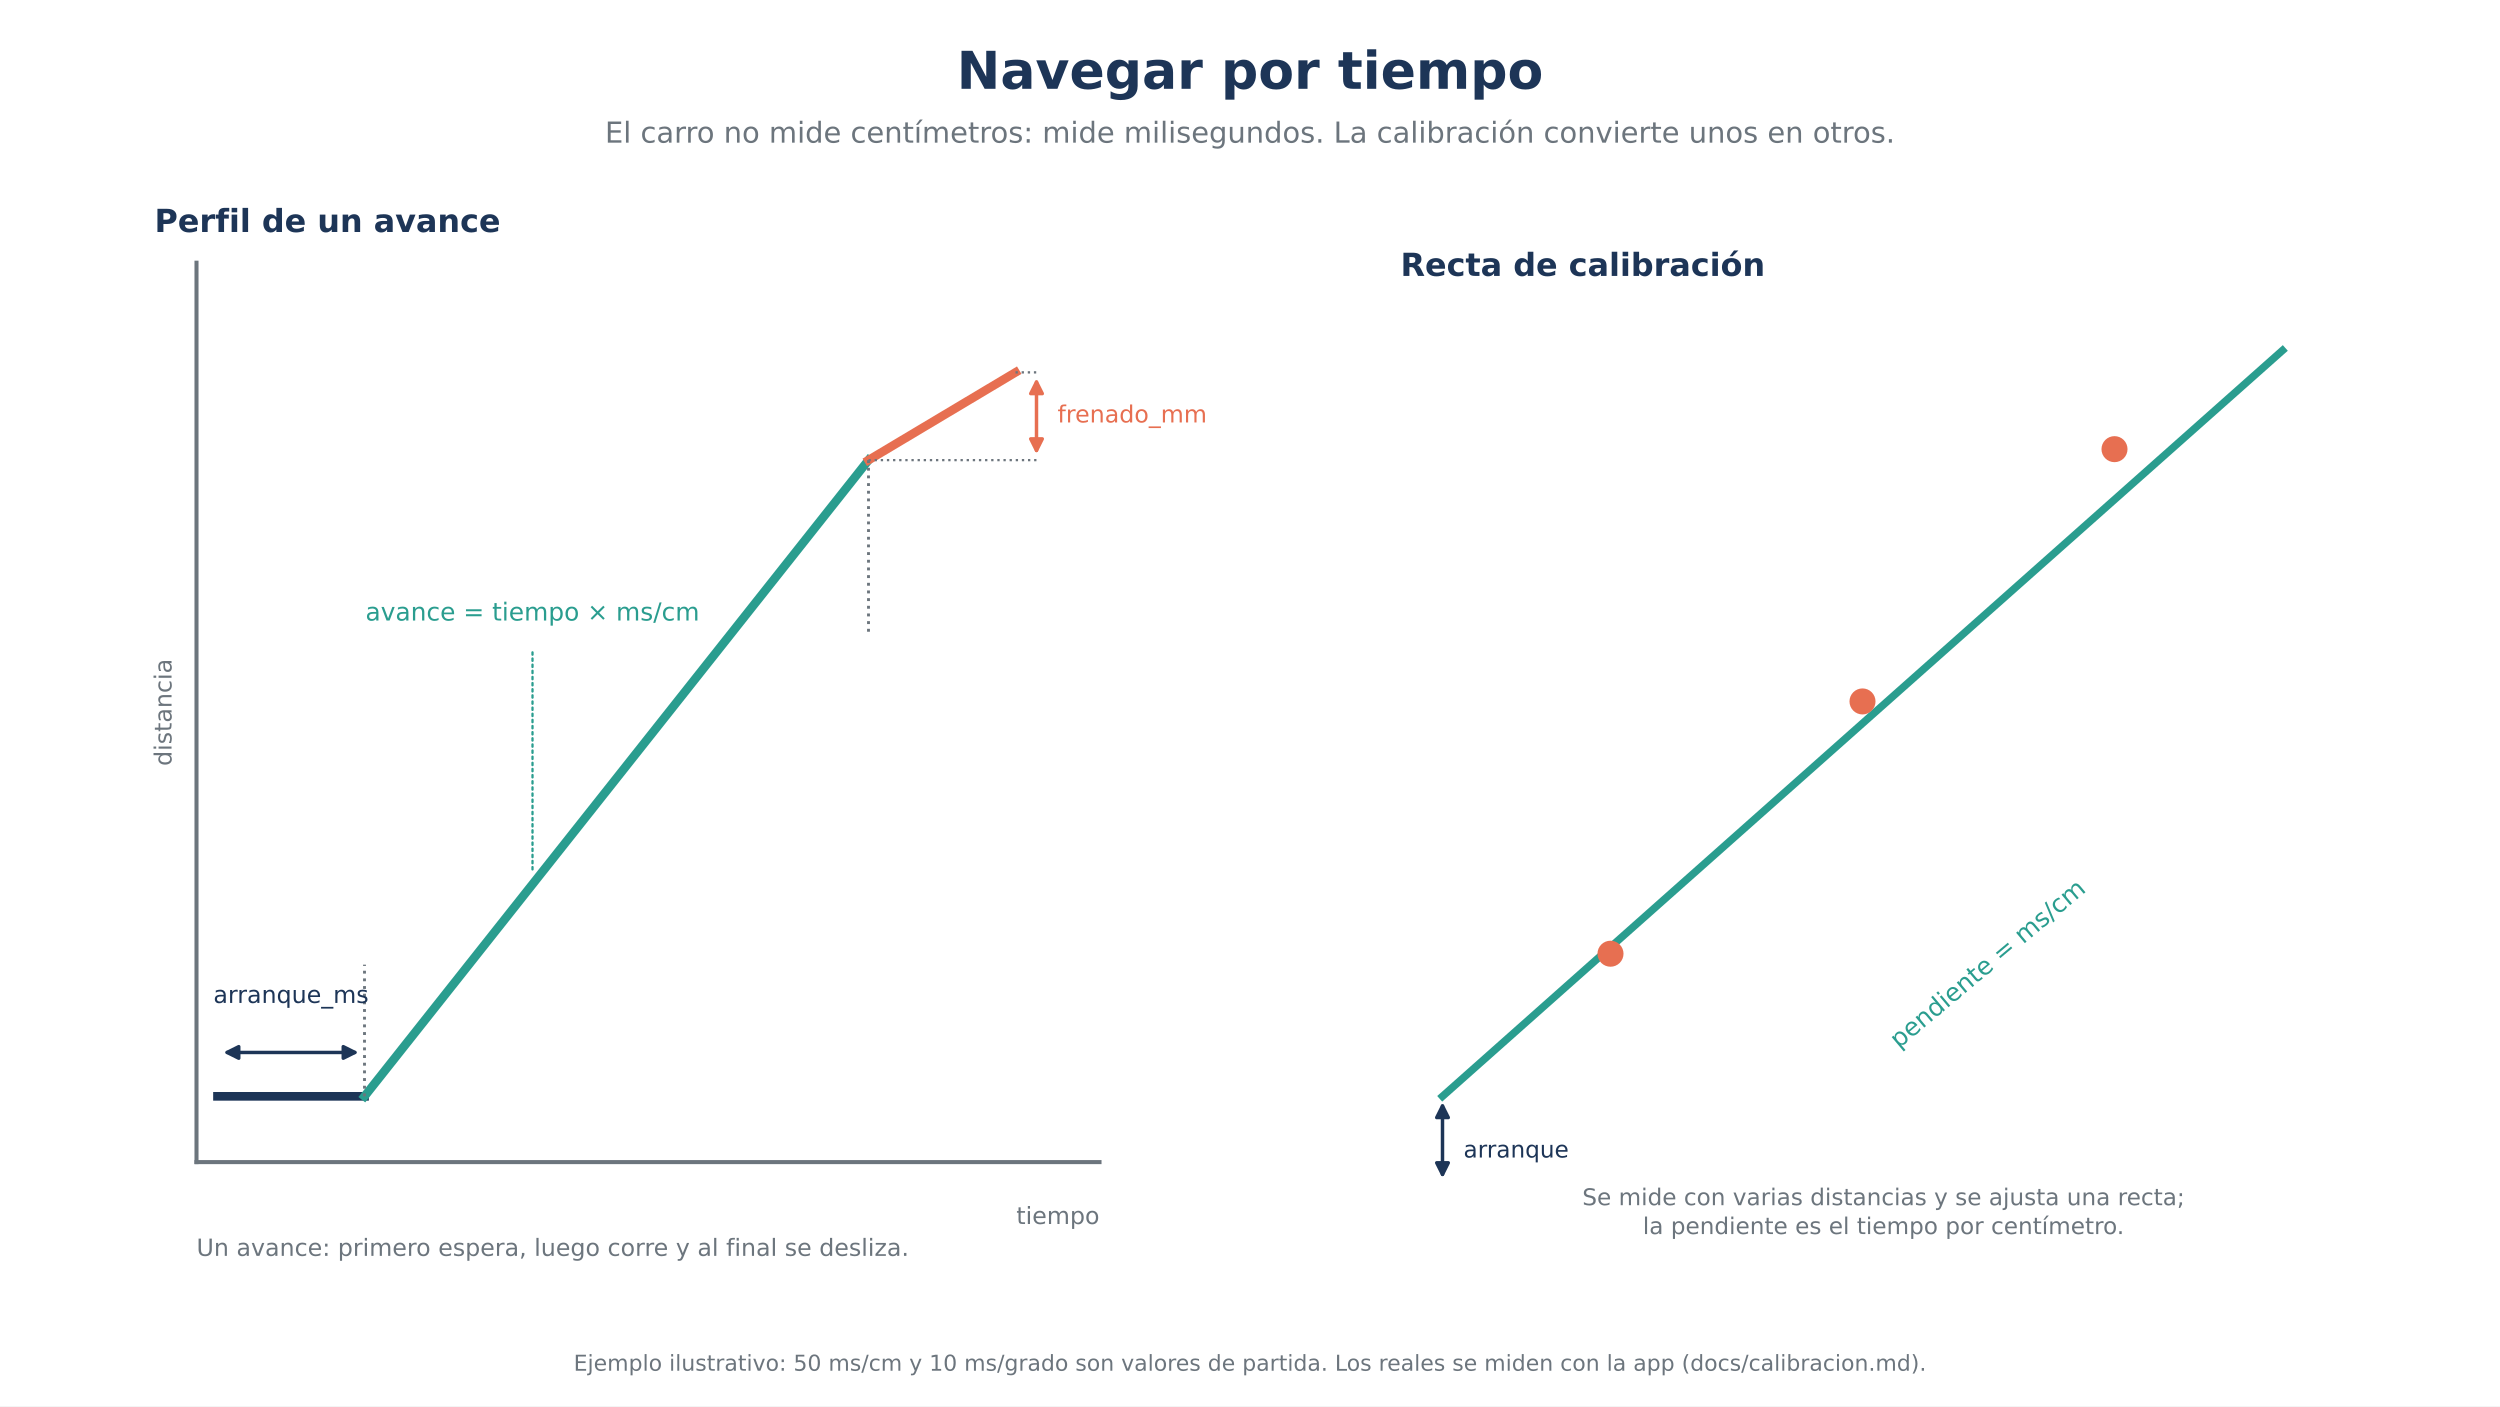
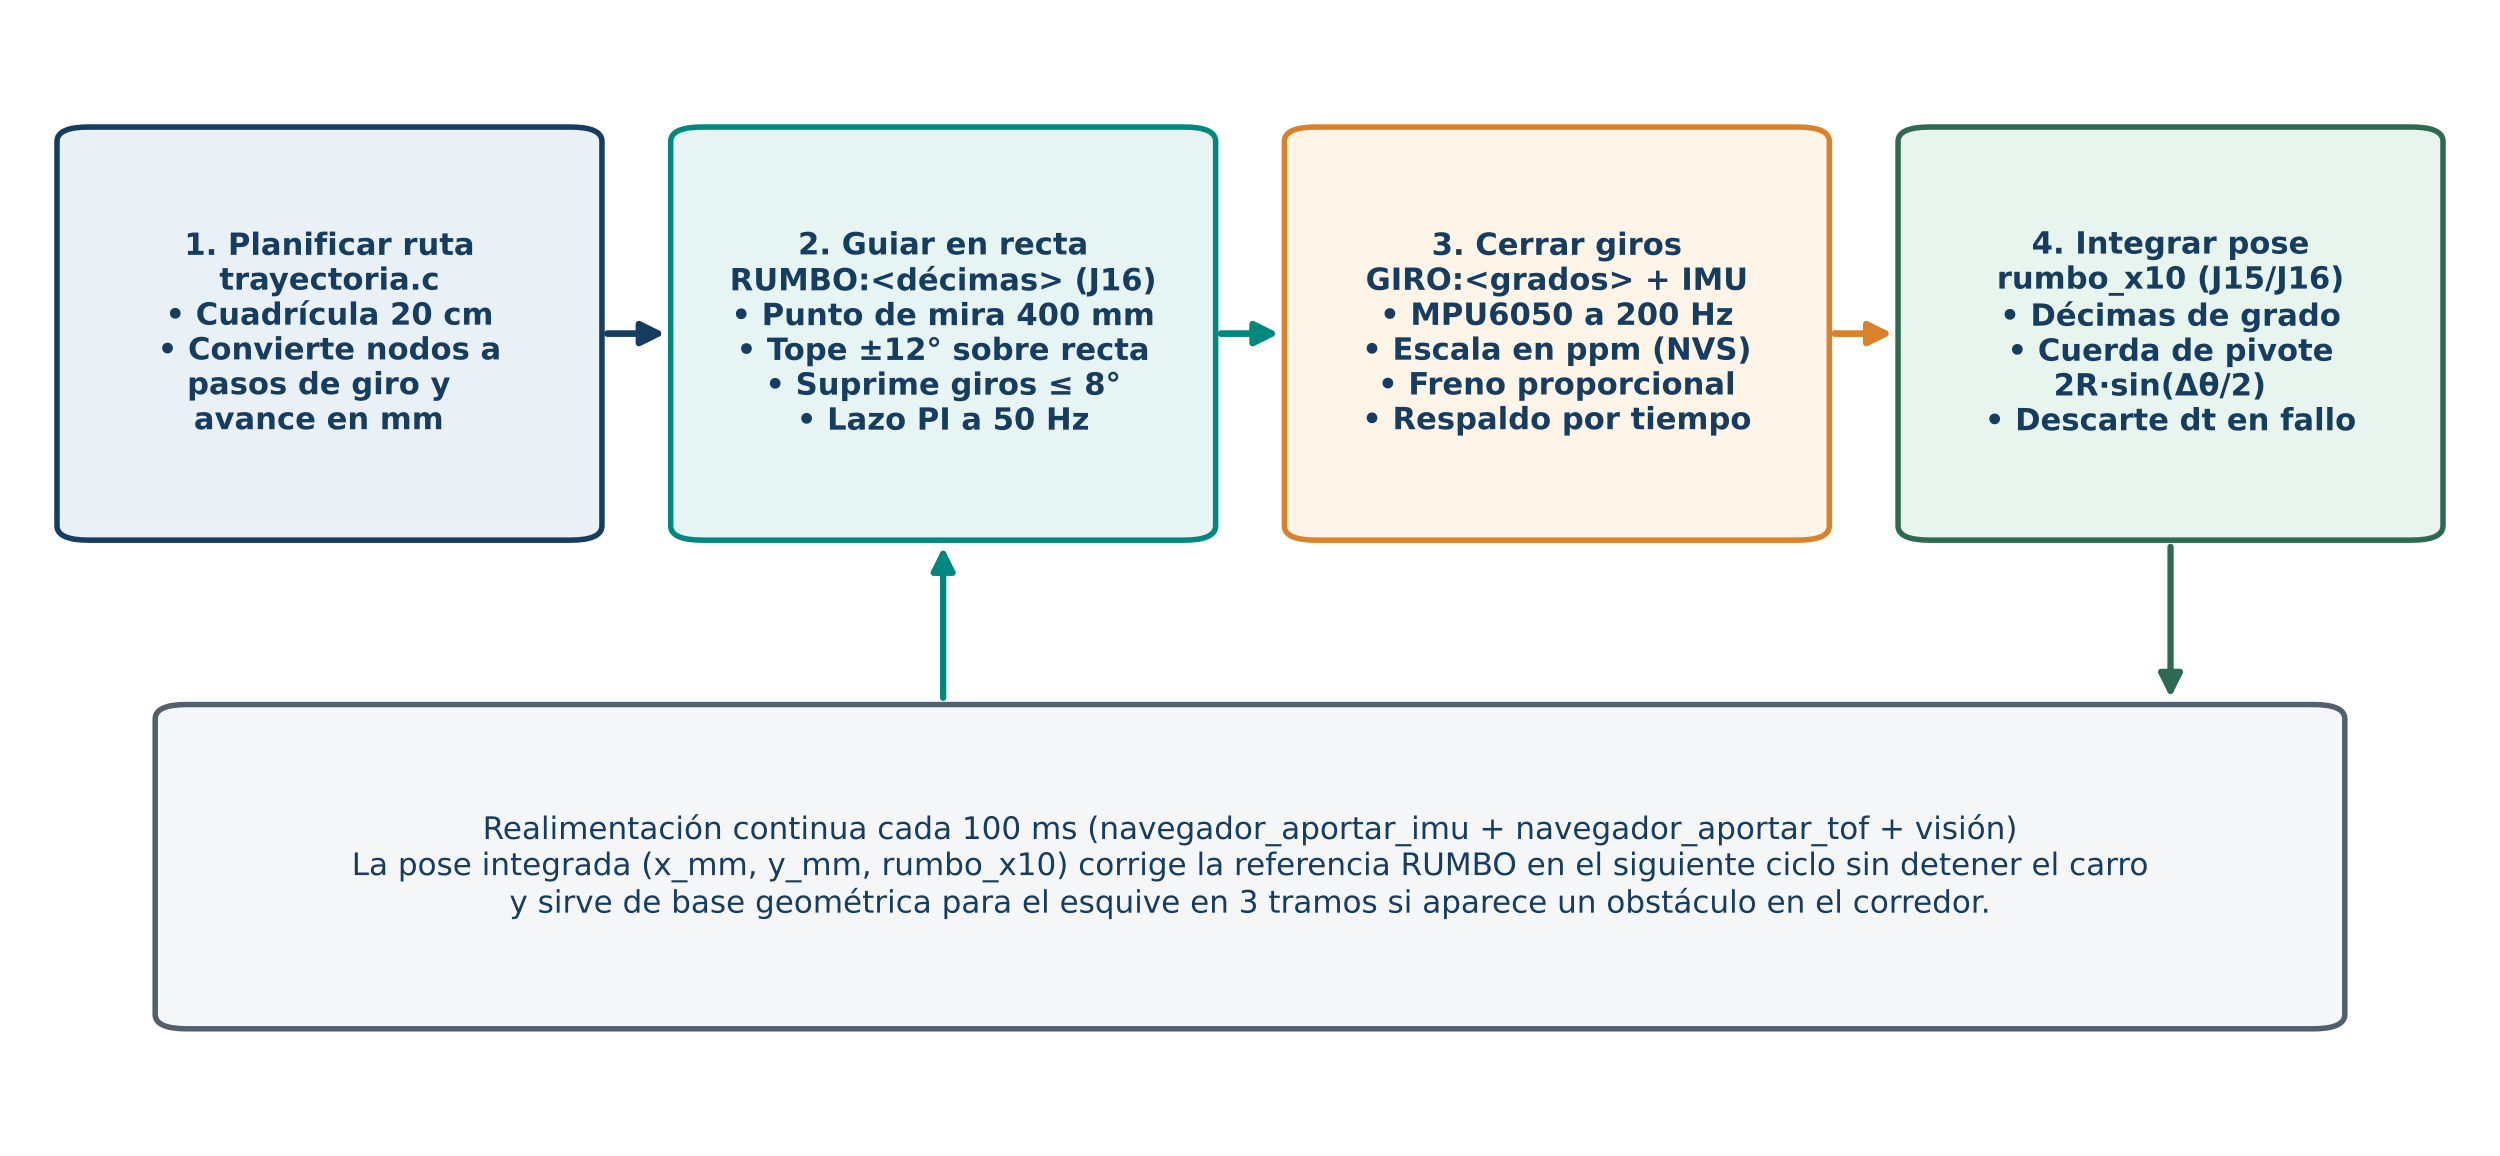
- <svg xmlns="http://www.w3.org/2000/svg" xmlns:xlink="http://www.w3.org/1999/xlink" width="864pt" height="486pt" viewBox="0 0 864 486" version="1.1">
+ <svg xmlns="http://www.w3.org/2000/svg" width="636.48pt" height="294.264pt" viewBox="0 0 636.48 294.264" version="1.1">
  <defs>
    <style type="text/css">*{stroke-linejoin: round; stroke-linecap: butt}</style>
  </defs>
  <g id="figure_1">
    <g id="patch_1">
-       <path d="M 0 486  L 864 486  L 864 0  L 0 0  z " style="fill: #ffffff" />
+       <path d="M 0 294.264  L 636.48 294.264  L 636.48 0  L 0 0  z " style="fill: #ffffff" />
    </g>
    <g id="axes_1">
-       <g id="line2d_1">
-         <path d="M 67.91 401.63  L 379.987 401.63  " clip-path="url(#pc42144fdcd)" style="fill: none; stroke: #6c757d; stroke-width: 1.4; stroke-linecap: square" />
+       <g id="patch_2">
+         <path d="M 22.634 137.519  L 145.126 137.519  Q 153.251 137.519 153.251 133.843  L 153.251 36.014  Q 153.251 32.338 145.126 32.338  L 22.634 32.338  Q 14.509 32.338 14.509 36.014  L 14.509 133.843  Q 14.509 137.519 22.634 137.519  z " clip-path="url(#p009c9afe33)" style="fill: #e9f1f7; stroke: #163c60; stroke-width: 1.4; stroke-linejoin: miter" />
      </g>
-       <g id="line2d_2">
-         <path d="M 67.91 401.63  L 67.91 90.785  " clip-path="url(#pc42144fdcd)" style="fill: none; stroke: #6c757d; stroke-width: 1.4; stroke-linecap: square" />
+       <g id="patch_3">
+         <path d="M 178.874 137.519  L 301.366 137.519  Q 309.491 137.519 309.491 133.843  L 309.491 36.014  Q 309.491 32.338 301.366 32.338  L 178.874 32.338  Q 170.749 32.338 170.749 36.014  L 170.749 133.843  Q 170.749 137.519 178.874 137.519  z " clip-path="url(#p009c9afe33)" style="fill: #e6f5f3; stroke: #00877e; stroke-width: 1.4; stroke-linejoin: miter" />
      </g>
-       <g id="line2d_3">
-         <path d="M 75.168 378.886  L 125.971 378.886  " clip-path="url(#pc42144fdcd)" style="fill: none; stroke: #1d3557; stroke-width: 3; stroke-linecap: square" />
+       <g id="patch_4">
+         <path d="M 335.114 137.519  L 457.606 137.519  Q 465.731 137.519 465.731 133.843  L 465.731 36.014  Q 465.731 32.338 457.606 32.338  L 335.114 32.338  Q 326.989 32.338 326.989 36.014  L 326.989 133.843  Q 326.989 137.519 335.114 137.519  z " clip-path="url(#p009c9afe33)" style="fill: #fef4e8; stroke: #d9822b; stroke-width: 1.4; stroke-linejoin: miter" />
      </g>
-       <g id="line2d_4">
-         <path d="M 125.971 378.886  L 300.154 159.019  " clip-path="url(#pc42144fdcd)" style="fill: none; stroke: #2a9d8f; stroke-width: 3; stroke-linecap: square" />
+       <g id="patch_5">
+         <path d="M 491.354 137.519  L 613.846 137.519  Q 621.971 137.519 621.971 133.843  L 621.971 36.014  Q 621.971 32.338 613.846 32.338  L 491.354 32.338  Q 483.229 32.338 483.229 36.014  L 483.229 133.843  Q 483.229 137.519 491.354 137.519  z " clip-path="url(#p009c9afe33)" style="fill: #e8f5ee; stroke: #2d6a4f; stroke-width: 1.4; stroke-linejoin: miter" />
      </g>
-       <g id="line2d_5">
-         <path d="M 300.154 159.019  L 350.957 128.693  " clip-path="url(#pc42144fdcd)" style="fill: none; stroke: #e76f51; stroke-width: 3; stroke-linecap: square" />
-       </g>
-       <g id="line2d_6">
-         <path d="M 125.971 378.886  L 125.971 333.396  " clip-path="url(#pc42144fdcd)" style="fill: none; stroke-dasharray: 1,1.65; stroke-dashoffset: 0; stroke: #6c757d" />
-       </g>
-       <g id="line2d_7">
-         <path d="M 300.154 159.019  L 300.154 219.672  " clip-path="url(#pc42144fdcd)" style="fill: none; stroke-dasharray: 1,1.65; stroke-dashoffset: 0; stroke: #6c757d" />
-       </g>
-       <g id="line2d_8">
-         <path d="M 300.154 159.019  L 358.214 159.019  " clip-path="url(#pc42144fdcd)" style="fill: none; stroke-dasharray: 0.8,1.32; stroke-dashoffset: 0; stroke: #6c757d; stroke-width: 0.8" />
-       </g>
-       <g id="line2d_9">
-         <path d="M 350.957 128.693  L 358.214 128.693  " clip-path="url(#pc42144fdcd)" style="fill: none; stroke-dasharray: 0.8,1.32; stroke-dashoffset: 0; stroke: #6c757d; stroke-width: 0.8" />
+       <g id="patch_6">
+         <path d="M 47.632 261.926  L 588.848 261.926  Q 596.972 261.926 596.972 258.25  L 596.972 183.04  Q 596.972 179.365 588.848 179.365  L 47.632 179.365  Q 39.508 179.365 39.508 183.04  L 39.508 258.25  Q 39.508 261.926 47.632 261.926  z " clip-path="url(#p009c9afe33)" style="fill: #f4f6f8; stroke: #52606d; stroke-width: 1.4; stroke-linejoin: miter" />
      </g>
      <g id="text_1">
-         <text style="fill: #6c757d; font: 8.2px 'DejaVu Sans'; text-anchor: end" x="379.987" y="423.024" transform="rotate(-0 379.9872 423.0243)">tiempo</text>
+         <text style="fill: #163c60; font: 700 7.8px 'DejaVu Sans'" transform="translate(46.93298 64.88762)">1. Planificar ruta</text>
+         <text style="fill: #163c60; font: 700 7.8px 'DejaVu Sans'" transform="translate(55.85423 73.74045)">trayectoria.c</text>
+         <text style="fill: #163c60; font: 700 7.8px 'DejaVu Sans'" transform="translate(42.13172 82.65422)">• Cuadrícula 20 cm</text>
+         <text style="fill: #163c60; font: 700 7.8px 'DejaVu Sans'" transform="translate(40.15917 91.50705)">• Convierte nodos a</text>
+         <text style="fill: #163c60; font: 700 7.8px 'DejaVu Sans'" transform="translate(47.6362 100.3599)">  pasos de giro y</text>
+         <text style="fill: #163c60; font: 700 7.8px 'DejaVu Sans'" transform="translate(49.36012 109.2736)">  avance en mm</text>
      </g>
      <g id="text_2">
-         <text style="fill: #6c757d; font: 8.2px 'DejaVu Sans'" transform="translate(59.28669 264.7095) rotate(-90)">distancia</text>
-       </g>
-       <g id="patch_2">
-         <path d="M 78.51 363.722  Q 100.57 363.722 122.631 363.722  " style="fill: none; stroke: #1d3557; stroke-width: 1.2; stroke-linecap: round" />
-         <path d="M 82.51 365.722  L 78.51 363.722  L 82.51 361.722  z " style="fill: #1d3557; stroke: #1d3557; stroke-width: 1.2; stroke-linecap: round" />
-         <path d="M 118.631 361.722  L 122.631 363.722  L 118.631 365.722  z " style="fill: #1d3557; stroke: #1d3557; stroke-width: 1.2; stroke-linecap: round" />
+         <text style="fill: #163c60; font: 700 7.8px 'DejaVu Sans'" transform="translate(203.1846 64.76494)">2. Guiar en recta</text>
+         <text style="fill: #163c60; font: 700 7.8px 'DejaVu Sans'" transform="translate(185.782 73.92407)">RUMBO:&lt;décimas&gt; (J16)</text>
+         <text style="fill: #163c60; font: 700 7.8px 'DejaVu Sans'" transform="translate(186.2226 82.7769)">• Punto de mira 400 mm</text>
+         <text style="fill: #163c60; font: 700 7.8px 'DejaVu Sans'" transform="translate(187.5541 91.62973)">• Tope ±12° sobre recta</text>
+         <text style="fill: #163c60; font: 700 7.8px 'DejaVu Sans'" transform="translate(194.8666 100.4826)">• Suprime giros ≤ 8°</text>
+         <text style="fill: #163c60; font: 700 7.8px 'DejaVu Sans'" transform="translate(202.8701 109.3963)">• Lazo PI a 50 Hz</text>
      </g>
      <g id="text_3">
-         <text style="fill: #1d3557; font: 8.2px 'DejaVu Sans'; text-anchor: middle" x="100.57" y="346.626" transform="rotate(-0 100.5696 346.6258)">arranque_ms</text>
+         <text style="fill: #163c60; font: 700 7.8px 'DejaVu Sans'" transform="translate(364.4885 64.88762)">3. Cerrar giros</text>
+         <text style="fill: #163c60; font: 700 7.8px 'DejaVu Sans'" transform="translate(347.6728 73.80139)">GIRO:&lt;grados&gt; + IMU</text>
+         <text style="fill: #163c60; font: 700 7.8px 'DejaVu Sans'" transform="translate(351.3692 82.71515)">• MPU6050 a 200 Hz</text>
+         <text style="fill: #163c60; font: 700 7.8px 'DejaVu Sans'" transform="translate(346.8142 91.56798)">• Escala en ppm (NVS)</text>
+         <text style="fill: #163c60; font: 700 7.8px 'DejaVu Sans'" transform="translate(350.85 100.4208)">• Freno proporcional</text>
+         <text style="fill: #163c60; font: 700 7.8px 'DejaVu Sans'" transform="translate(346.8178 109.2736)">• Respaldo por tiempo</text>
      </g>
      <g id="text_4">
-         <g id="patch_3">
-           <path d="M 126.303 218.402  L 241.761 218.402  Q 243.911 218.402 243.911 216.252  L 243.911 207.929  Q 243.911 205.779 241.761 205.779  L 126.303 205.779  Q 124.153 205.779 124.153 207.929  L 124.153 216.252  Q 124.153 218.402 126.303 218.402  z " style="fill: #ffffff; opacity: 0.95" />
-         </g>
-         <text style="fill: #2a9d8f; font: 8.6px 'DejaVu Sans'; text-anchor: middle" x="184.032" y="214.463" transform="rotate(-0 184.032 214.4635)">avance = tiempo × ms/cm</text>
-       </g>
-       <g id="patch_4">
-         <path d="M 184.032 225.46  Q 184.032 263.263 184.032 301.066  " style="fill: none; stroke-dasharray: 0.8,1.32; stroke-dashoffset: 0; stroke: #2a9d8f; stroke-width: 0.8; stroke-linecap: round" />
-       </g>
-       <g id="patch_5">
-         <path d="M 358.214 155.675  Q 358.214 143.856 358.214 132.036  " style="fill: none; stroke: #e76f51; stroke-width: 1.2; stroke-linecap: round" />
-         <path d="M 360.214 151.675  L 358.214 155.675  L 356.214 151.675  z " style="fill: #e76f51; stroke: #e76f51; stroke-width: 1.2; stroke-linecap: round" />
-         <path d="M 356.214 136.036  L 358.214 132.036  L 360.214 136.036  z " style="fill: #e76f51; stroke: #e76f51; stroke-width: 1.2; stroke-linecap: round" />
+         <text style="fill: #163c60; font: 700 7.8px 'DejaVu Sans'" transform="translate(517.2459 64.55836)">4. Integrar pose</text>
+         <text style="fill: #163c60; font: 700 7.8px 'DejaVu Sans'" transform="translate(508.3697 73.47213)">rumbo_x10 (J15/J16)</text>
+         <text style="fill: #163c60; font: 700 7.8px 'DejaVu Sans'" transform="translate(509.2308 82.92254)">• Décimas de grado</text>
+         <text style="fill: #163c60; font: 700 7.8px 'DejaVu Sans'" transform="translate(511.107 91.8363)">• Cuerda de pivote</text>
+         <text style="fill: #163c60; font: 700 7.8px 'DejaVu Sans'" transform="translate(522.8515 100.6891)">  2R·sin(Δθ/2)</text>
+         <text style="fill: #163c60; font: 700 7.8px 'DejaVu Sans'" transform="translate(505.3369 109.542)">• Descarte dt en fallo</text>
      </g>
      <g id="text_5">
-         <text style="fill: #e76f51; font: 8.2px 'DejaVu Sans'; text-anchor: start" x="365.472" y="146.005" transform="rotate(-0 365.472 146.0047)">frenado_mm</text>
+         <text style="fill: #163c60; font: 7.9px 'DejaVu Sans'" transform="translate(122.8798 213.6045)">Realimentación continua cada 100 ms (navegador_aportar_imu + navegador_aportar_tof + visión)</text>
+         <text style="fill: #163c60; font: 7.9px 'DejaVu Sans'" transform="translate(89.54426 222.7906)">La pose integrada (x_mm, y_mm, rumbo_x10) corrige la referencia RUMBO en el siguiente ciclo sin detener el carro</text>
+         <text style="fill: #163c60; font: 7.9px 'DejaVu Sans'" transform="translate(129.7034 232.3622)">y sirve de base geométrica para el esquive en 3 tramos si aparece un obstáculo en el corredor.</text>
      </g>
-       <g id="text_6">
-         <text style="fill: #6c757d; font: 8.2px 'DejaVu Sans'; text-anchor: start" x="67.91" y="434.042" transform="rotate(-0 67.9104 434.0423)">Un avance: primero espera, luego corre y al final se desliza.</text>
+       <g id="patch_7">
+         <path d="M 154.626 84.928  Q 162 84.928 167.474 84.928  " clip-path="url(#p009c9afe33)" style="fill: none; stroke: #163c60; stroke-width: 1.7; stroke-linecap: round" />
+         <path d="M 162.674 82.528  L 167.474 84.928  L 162.674 87.328  z " clip-path="url(#p009c9afe33)" style="fill: #163c60; stroke: #163c60; stroke-width: 1.7; stroke-linecap: round" />
      </g>
-       <g id="text_7">
-         <text style="fill: #1d3557; font: 700 11px 'DejaVu Sans'; text-anchor: start" x="53.395" y="80.189" transform="rotate(-0 53.3952 80.18908)">Perfil de un avance</text>
+       <g id="patch_8">
+         <path d="M 310.866 84.928  Q 318.24 84.928 323.714 84.928  " clip-path="url(#p009c9afe33)" style="fill: none; stroke: #00877e; stroke-width: 1.7; stroke-linecap: round" />
+         <path d="M 318.914 82.528  L 323.714 84.928  L 318.914 87.328  z " clip-path="url(#p009c9afe33)" style="fill: #00877e; stroke: #00877e; stroke-width: 1.7; stroke-linecap: round" />
      </g>
-     </g>
-     <g id="axes_2">
-       <g id="line2d_10">
-         <path d="M 498.528 378.886  L 788.832 121.111  " clip-path="url(#p29e2b29de6)" style="fill: none; stroke: #2a9d8f; stroke-width: 2.6; stroke-linecap: square" />
+       <g id="patch_9">
+         <path d="M 467.106 84.928  Q 474.48 84.928 479.954 84.928  " clip-path="url(#p009c9afe33)" style="fill: none; stroke: #d9822b; stroke-width: 1.7; stroke-linecap: round" />
+         <path d="M 475.154 82.528  L 479.954 84.928  L 475.154 87.328  z " clip-path="url(#p009c9afe33)" style="fill: #d9822b; stroke: #d9822b; stroke-width: 1.7; stroke-linecap: round" />
      </g>
-       <g id="text_8">
-         <text style="fill: #2a9d8f; font: 8.6px 'DejaVu Sans'" transform="translate(656.1986 362.5285) rotate(-40)">pendiente = ms/cm</text>
+       <g id="patch_10">
+         <path d="M 552.6 139.237  Q 552.6 158.443 552.6 175.861  " clip-path="url(#p009c9afe33)" style="fill: none; stroke: #2d6a4f; stroke-width: 1.6; stroke-linecap: round" />
+         <path d="M 555 171.061  L 552.6 175.861  L 550.2 171.061  z " clip-path="url(#p009c9afe33)" style="fill: #2d6a4f; stroke: #2d6a4f; stroke-width: 1.6; stroke-linecap: round" />
      </g>
-       <g id="patch_6">
-         <path d="M 498.528 405.868  Q 498.528 394.048 498.528 382.229  " style="fill: none; stroke: #1d3557; stroke-width: 1.2; stroke-linecap: round" />
-         <path d="M 500.528 401.868  L 498.528 405.868  L 496.528 401.868  z " style="fill: #1d3557; stroke: #1d3557; stroke-width: 1.2; stroke-linecap: round" />
-         <path d="M 496.528 386.229  L 498.528 382.229  L 500.528 386.229  z " style="fill: #1d3557; stroke: #1d3557; stroke-width: 1.2; stroke-linecap: round" />
+       <g id="patch_11">
+         <path d="M 240.12 177.647  Q 240.12 158.44 240.12 141.023  " clip-path="url(#p009c9afe33)" style="fill: none; stroke: #00877e; stroke-width: 1.6; stroke-linecap: round" />
+         <path d="M 237.72 145.823  L 240.12 141.023  L 242.52 145.823  z " clip-path="url(#p009c9afe33)" style="fill: #00877e; stroke: #00877e; stroke-width: 1.6; stroke-linecap: round" />
      </g>
-       <g id="text_9">
-         <text style="fill: #1d3557; font: 8px 'DejaVu Sans'; text-anchor: start" x="505.786" y="400.047" transform="rotate(-0 505.7856 400.0471)">arranque</text>
-       </g>
-       <g id="text_10">
-         <text style="fill: #1d3557; font: 700 11px 'DejaVu Sans'; text-anchor: start" x="484.013" y="95.352" transform="rotate(-0 484.0128 95.35228)">Recta de calibración</text>
-       </g>
-       <g id="text_11">
-         <text style="fill: #6c757d; font: 8px 'DejaVu Sans'" transform="translate(546.8457 416.5201)">Se mide con varias distancias y se ajusta una recta;</text>
-         <text style="fill: #6c757d; font: 8px 'DejaVu Sans'" transform="translate(567.7595 426.5023)">la pendiente es el tiempo por centímetro.</text>
-       </g>
-       <g id="line2d_11">
-         <defs>
-           <path id="m83a7e43f9d" d="M 0 4  C 1.061 4 2.078 3.579 2.828 2.828  C 3.579 2.078 4 1.061 4 0  C 4 -1.061 3.579 -2.078 2.828 -2.828  C 2.078 -3.579 1.061 -4 0 -4  C -1.061 -4 -2.078 -3.579 -2.828 -2.828  C -3.579 -2.078 -4 -1.061 -4 0  C -4 1.061 -3.579 2.078 -2.828 2.828  C -2.078 3.579 -1.061 4 0 4  z " style="stroke: #e76f51" />
-         </defs>
-         <g clip-path="url(#p29e2b29de6)">
-           <use xlink:href="#m83a7e43f9d" x="556.589" y="329.605" style="fill: #e76f51; stroke: #e76f51" />
-         </g>
-       </g>
-       <g id="line2d_12">
-         <g clip-path="url(#p29e2b29de6)">
-           <use xlink:href="#m83a7e43f9d" x="643.68" y="242.417" style="fill: #e76f51; stroke: #e76f51" />
-         </g>
-       </g>
-       <g id="line2d_13">
-         <g clip-path="url(#p29e2b29de6)">
-           <use xlink:href="#m83a7e43f9d" x="730.771" y="155.228" style="fill: #e76f51; stroke: #e76f51" />
-         </g>
-       </g>
-     </g>
-     <g id="text_12">
-       <text style="fill: #1d3557; font: 700 18px 'DejaVu Sans'; text-anchor: middle" x="432" y="30.687" transform="rotate(-0 432 30.68719)">Navegar por tiempo</text>
-     </g>
-     <g id="text_13">
-       <text style="fill: #6c757d; font: 10px 'DejaVu Sans'; text-anchor: middle" x="432" y="49.308" transform="rotate(-0 432 49.30844)">El carro no mide centímetros: mide milisegundos. La calibración convierte unos en otros.</text>
-     </g>
-     <g id="text_14">
-       <text style="fill: #6c757d; font: 7.6px 'DejaVu Sans'; text-anchor: middle" x="432" y="473.727" transform="rotate(-0 432 473.7274)">Ejemplo ilustrativo: 50 ms/cm y 10 ms/grado son valores de partida. Los reales se miden con la app (docs/calibracion.md).</text>
    </g>
  </g>
  <defs>
-     <clipPath id="pc42144fdcd">
-       <rect x="38.88" y="68.04" width="362.88" height="379.08" />
-     </clipPath>
-     <clipPath id="p29e2b29de6">
-       <rect x="462.24" y="68.04" width="362.88" height="379.08" />
+     <clipPath id="p009c9afe33">
+       <rect x="5.76" y="5.76" width="624.96" height="282.744" />
    </clipPath>
  </defs>
</svg>
